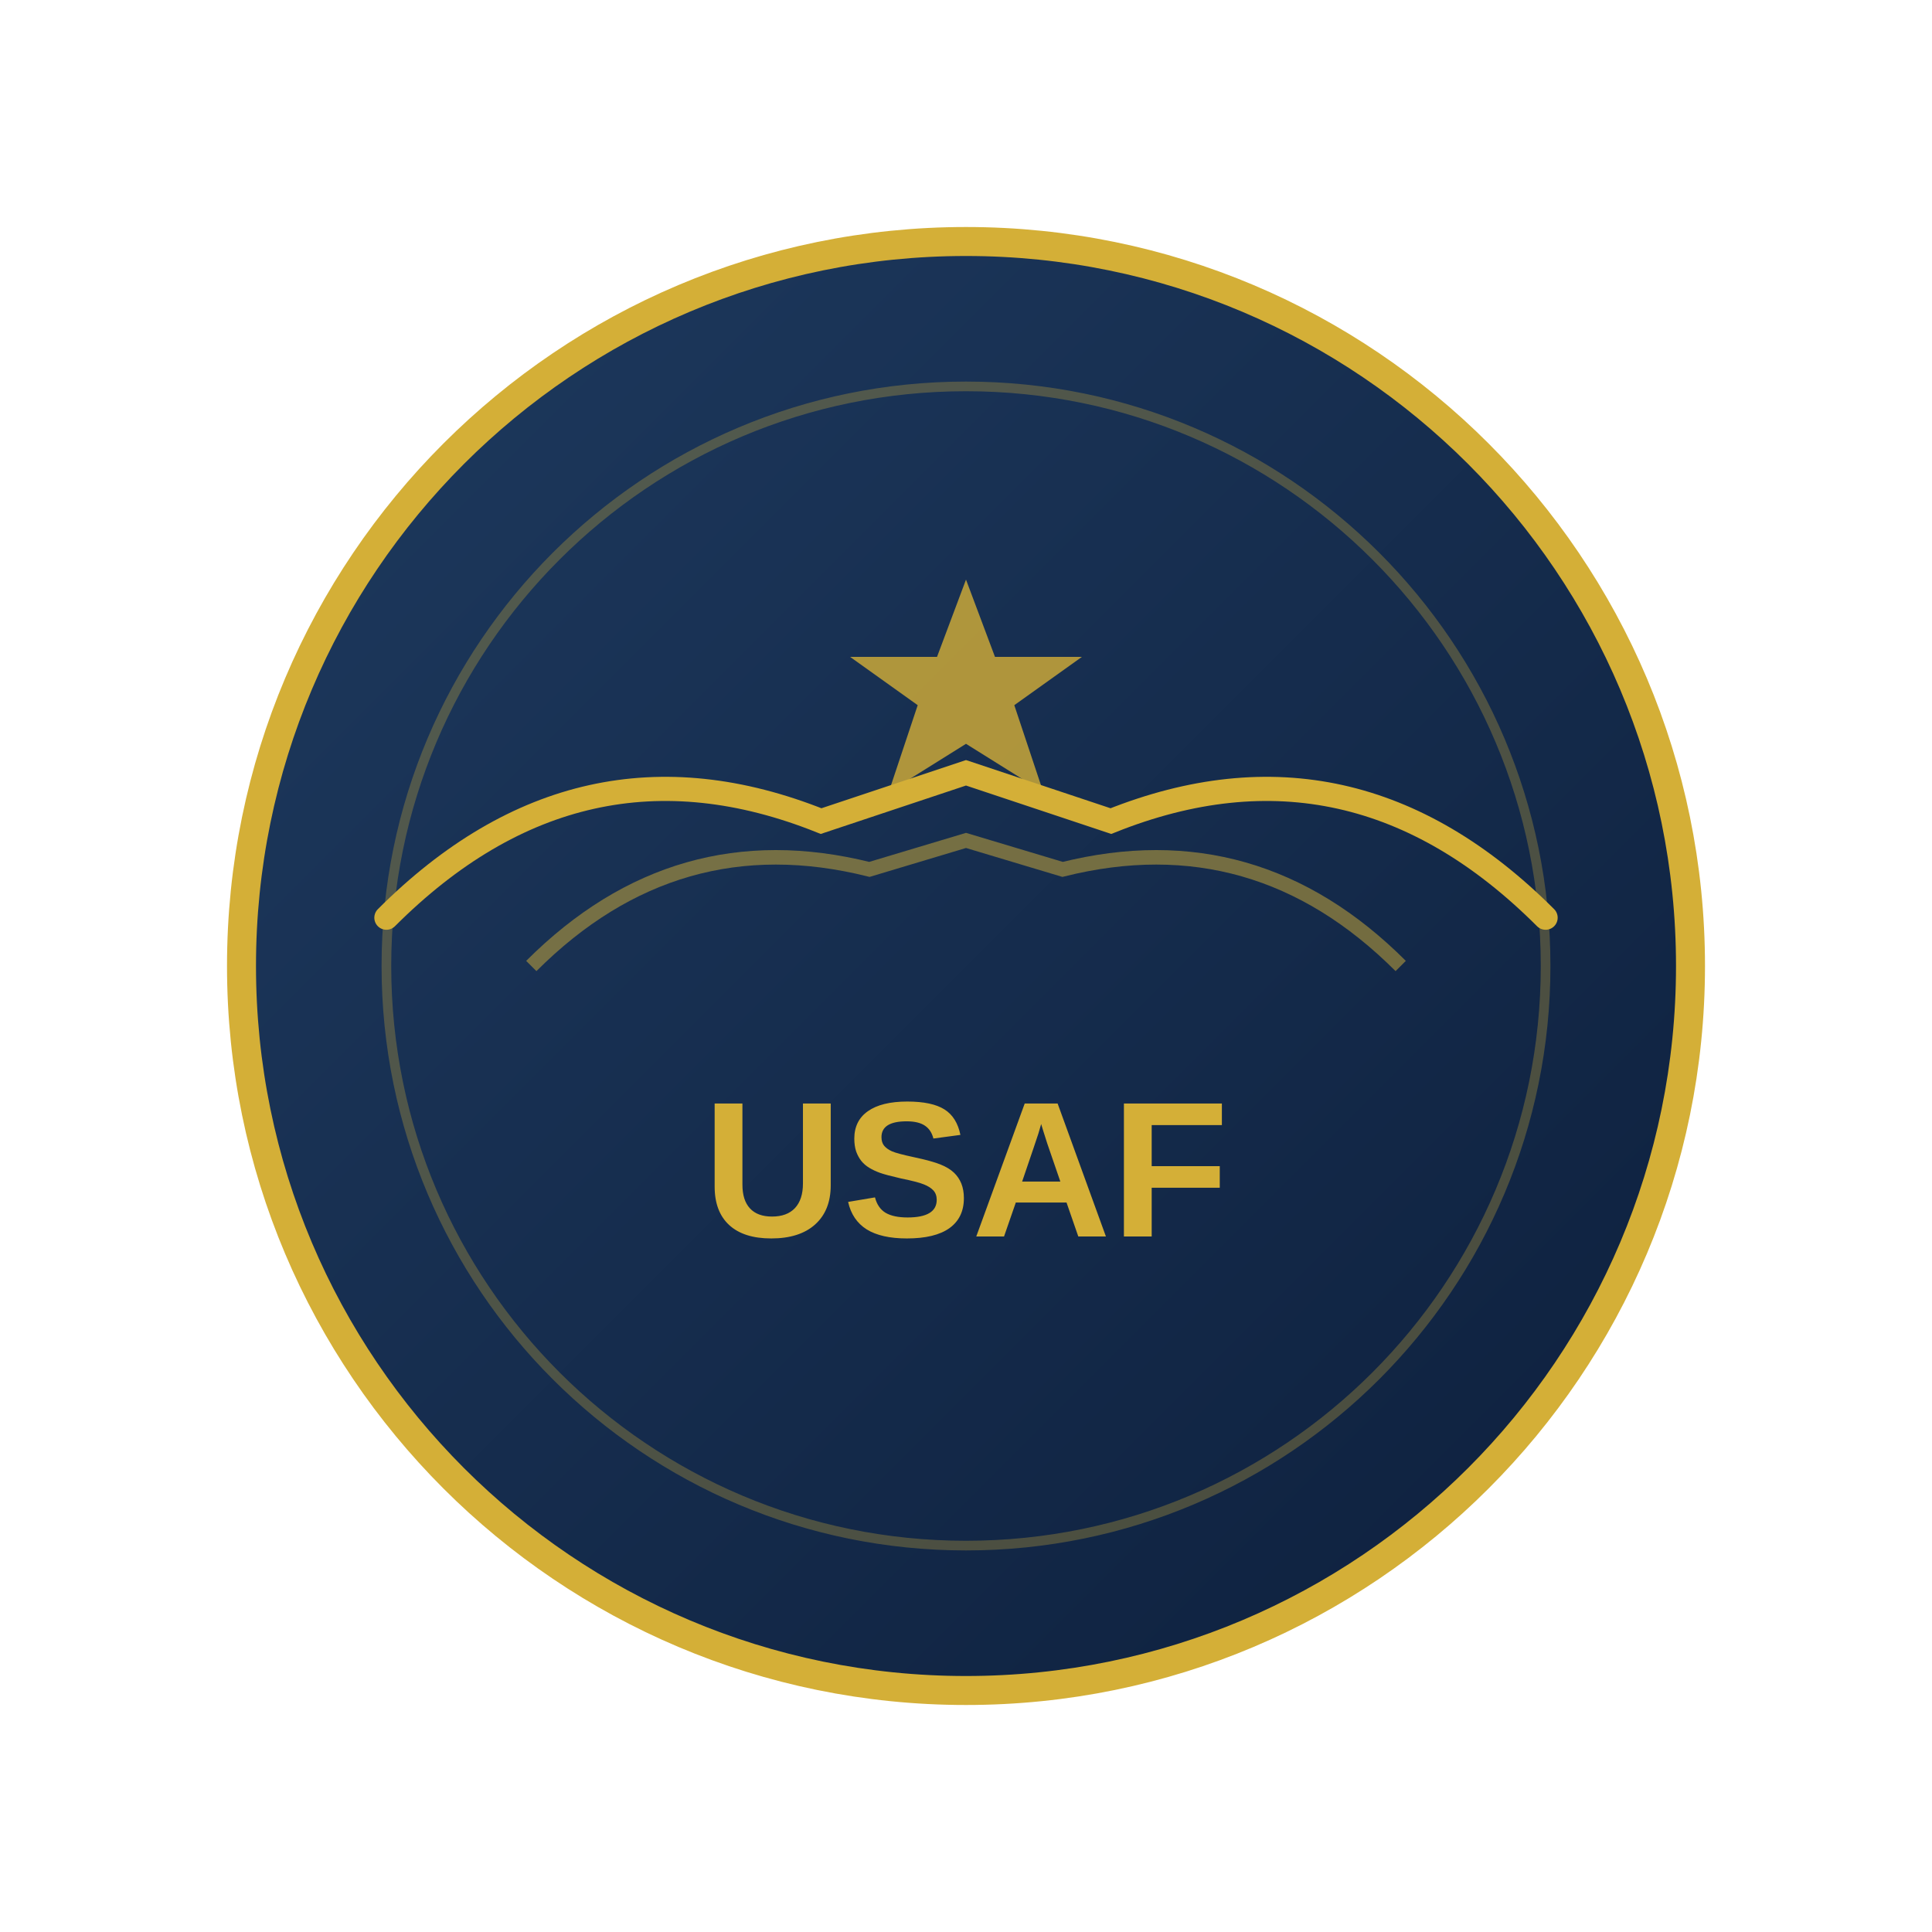
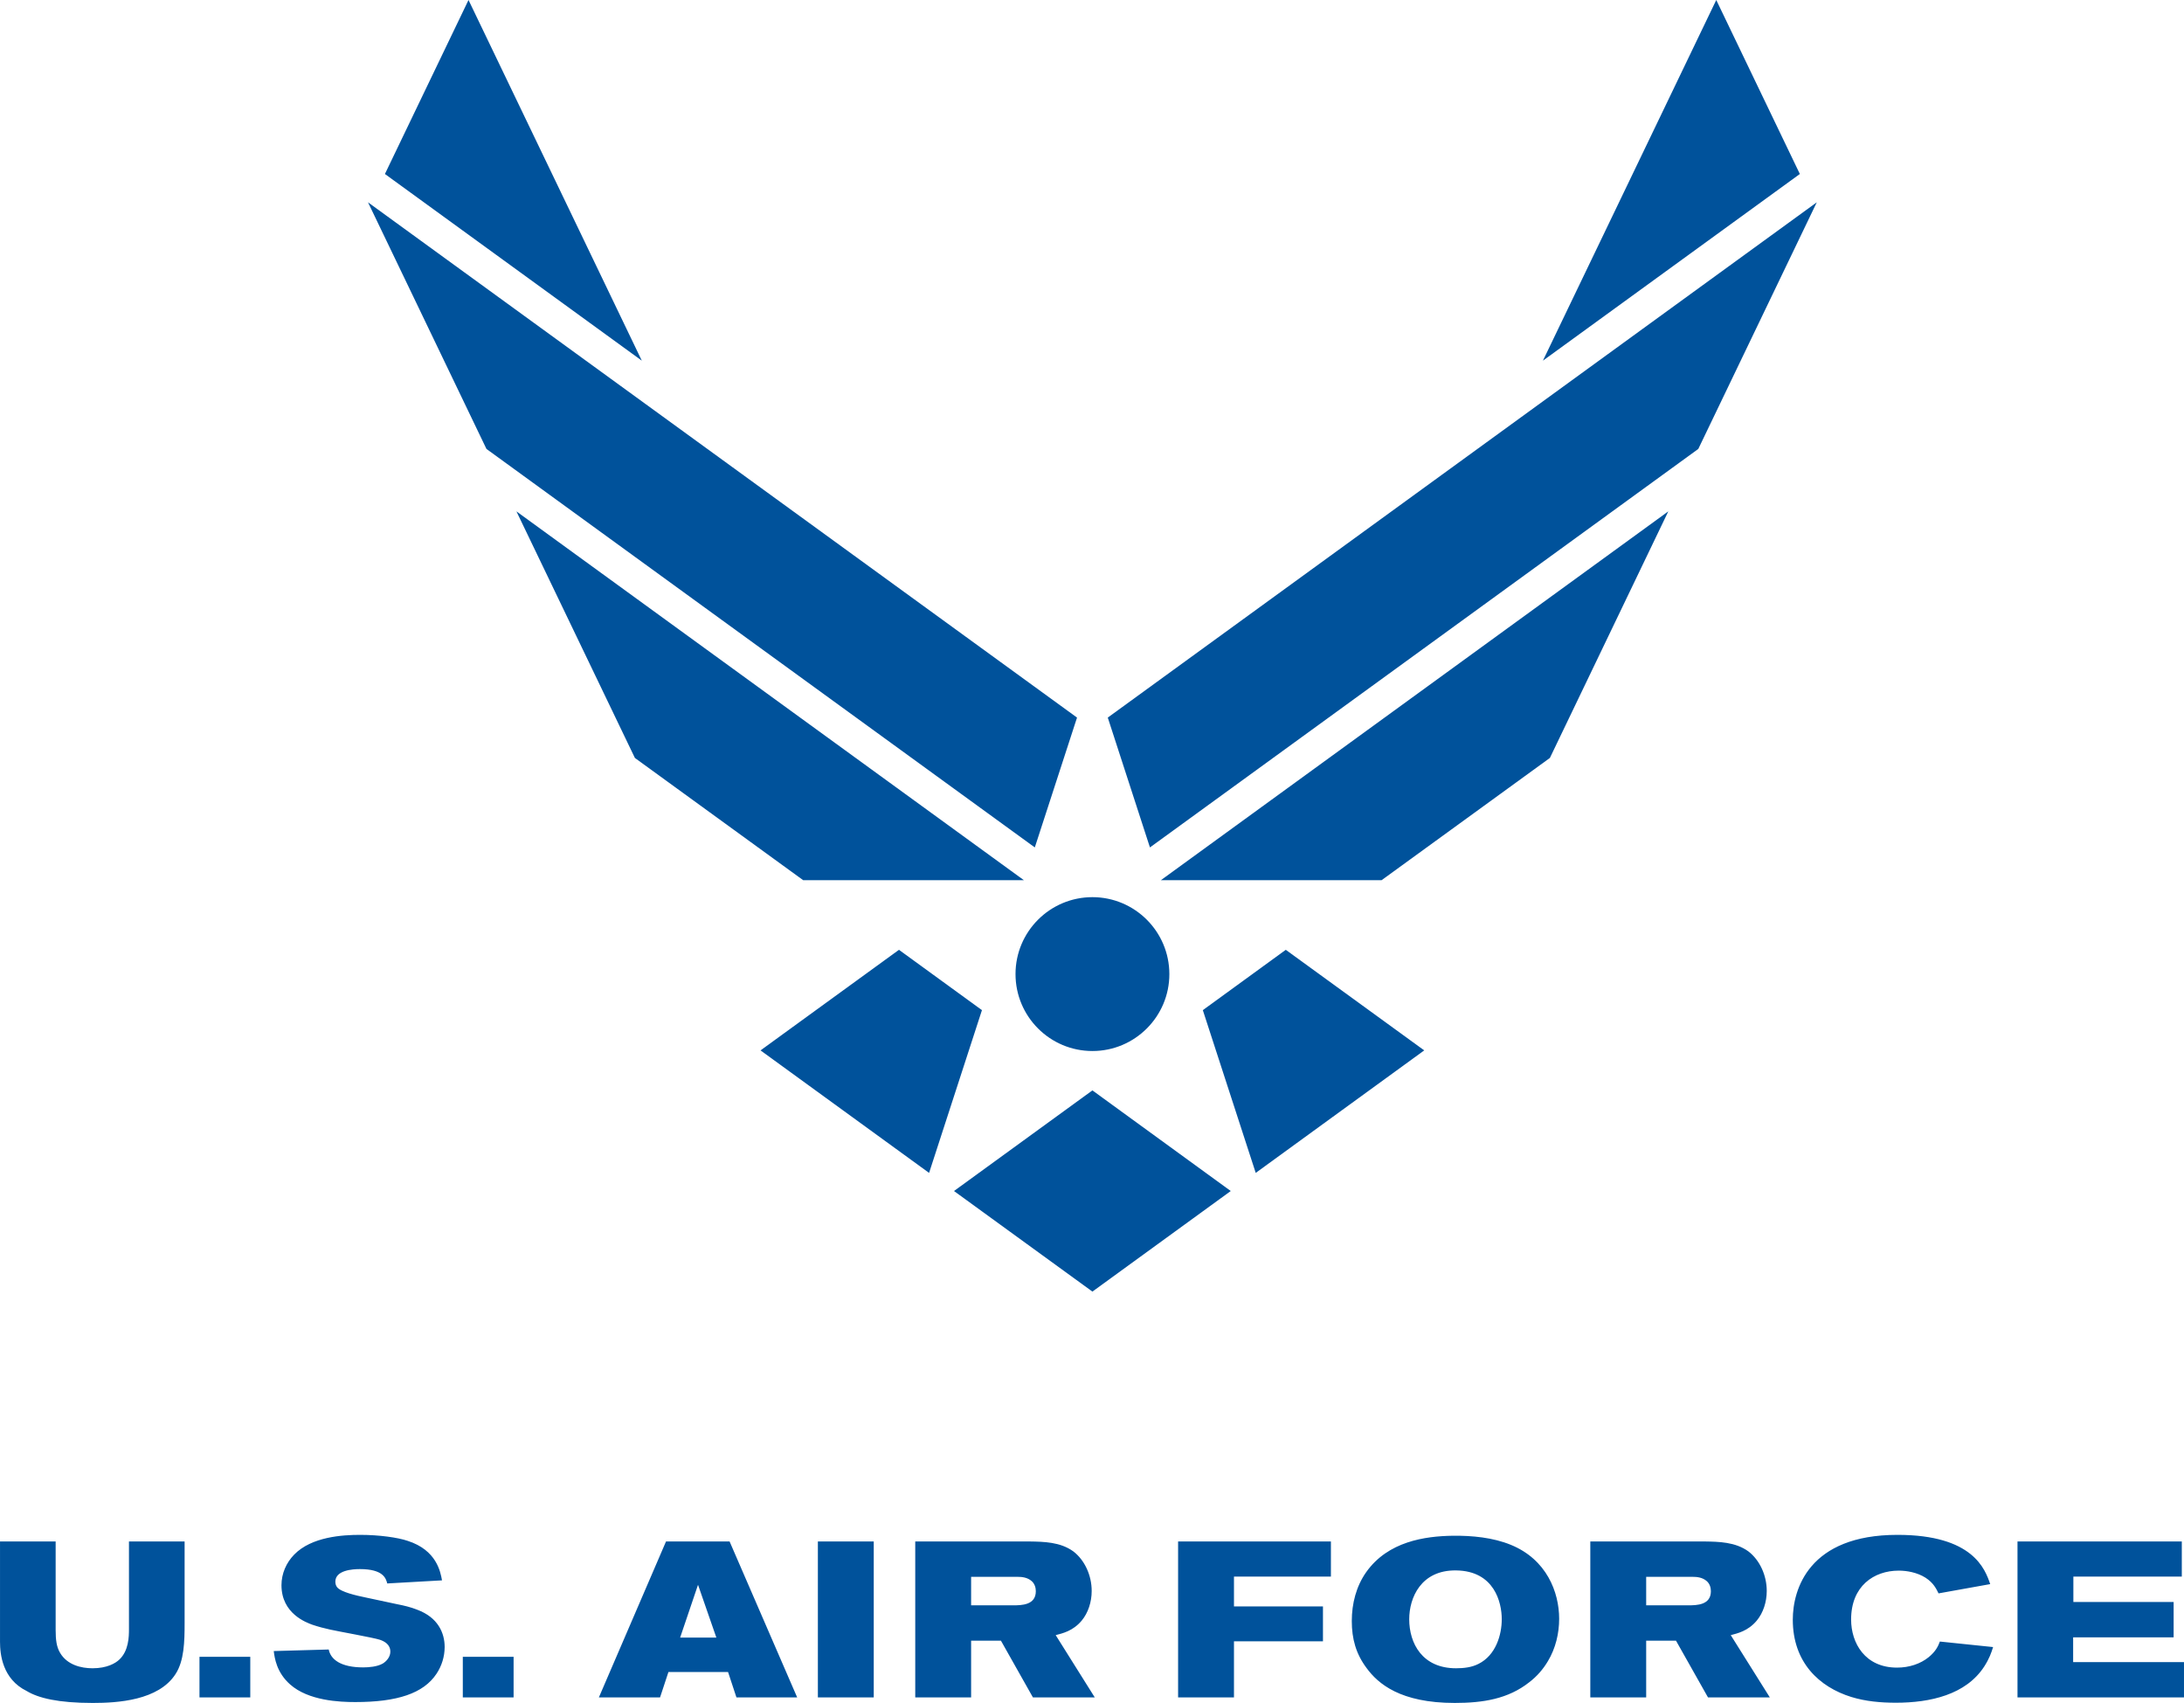
- <svg xmlns="http://www.w3.org/2000/svg" viewBox="0 0 200 200">
-   <defs>
-     <linearGradient id="usaf-grad" x1="0%" y1="0%" x2="100%" y2="100%">
-       <stop offset="0%" style="stop-color:#1E3A5F;stop-opacity:1" />
-       <stop offset="100%" style="stop-color:#0D1F3C;stop-opacity:1" />
-     </linearGradient>
-   </defs>
-   <circle cx="100" cy="100" r="75" fill="url(#usaf-grad)" stroke="#D4AF37" stroke-width="3" />
-   <circle cx="100" cy="100" r="60" fill="none" stroke="#D4AF37" stroke-width="1" opacity="0.3" />
-   <path d="M40 95 Q60 75 85 85 L100 80 L115 85 Q140 75 160 95" fill="none" stroke="#D4AF37" stroke-width="2.5" stroke-linecap="round" />
-   <path d="M55 100 Q70 85 90 90 L100 87 L110 90 Q130 85 145 100" fill="none" stroke="#D4AF37" stroke-width="1.5" opacity="0.5" />
-   <polygon points="100,60 103,68 112,68 105,73 108,82 100,77 92,82 95,73 88,68 97,68" fill="#D4AF37" opacity="0.8" />
-   <text x="100" y="128" text-anchor="middle" font-family="Arial,Helvetica,sans-serif" font-weight="bold" font-size="20" fill="#D4AF37">USAF</text>
+ <svg xmlns="http://www.w3.org/2000/svg" width="1280" height="997.862" viewBox="0 0 338.667 264.018">
+   <g transform="translate(-366.124 -495.668)">
+     <path clip-path="none" d="M50.009 66.692L36.33 56.749 13.512 73.325l27.784 20.189zm18.209 13.225L45.401 96.5l22.817 16.574L91.022 96.5zm-47.672-34.64h36.381l-83.651-60.783L-7.197 25.13zm38.177-5.401l6.959-21.398-116.873-84.919 19.525 40.644zM-6.056-40.342l-28.566-59.439-13.78 28.674zm106.148 97.091l-13.674 9.943 8.72 26.822 27.774-20.189zm-20.59-11.472h36.38l27.743-20.147 19.519-40.636zM187.62-66.441L70.751 18.478 77.7 39.876l90.39-65.673zm-2.791-4.666L171.05-99.781l-28.574 59.439z" fill="#00529b" transform="matrix(.940743 0 0 .940743 471.3461 589.5362)" />
+     <path fill="#00529b" d="M523.597 646.684c0-6.582 5.34-11.926 11.93-11.926a11.94 11.94 0 0 1 11.926 11.926c0 6.59-5.35 11.929-11.926 11.929a11.93 11.93 0 0 1-11.93-11.929zm-157.473 87.969h8.629v13.731c0 1.508.137 2.604.685 3.528 1.096 1.882 3.287 2.397 5.034 2.397 2.26 0 3.561-.787 4.143-1.336 1.471-1.369 1.507-3.561 1.507-4.725v-13.594h8.629v12.669c0 2.842-.067 5.821-1.403 7.877-2.637 4.108-9.006 4.485-12.841 4.485-5.376 0-8.423-.754-10.238-1.847-3.767-1.851-4.143-5.686-4.143-7.638v-15.548zm30.933 17.875h7.876v6.3h-7.876zm21.068-11.643c0 .343.102.651.274.857.582.754 3.013 1.3 4.349 1.575l4.964 1.06c1.062.206 2.089.447 3.117.857 3.218 1.199 4.247 3.596 4.247 5.787a7.52 7.52 0 0 1-1.267 4.143c-2.021 3.048-6.096 4.384-12.602 4.384-2.431 0-7.259-.205-10.1-2.739-2.089-1.85-2.398-4.075-2.534-5.17l8.526-.241c.308 1.576 1.917 2.774 5.342 2.774.891 0 2.157-.103 3.013-.581.582-.343 1.199-1.029 1.199-1.85 0-1.131-.924-1.611-1.609-1.85-1.062-.342-6.506-1.302-7.706-1.576a25.5 25.5 0 0 1-2.772-.754c-.924-.342-4.795-1.713-4.795-6.13 0-1.816.754-3.493 1.952-4.725 2.705-2.807 7.568-3.081 10.238-3.081 2.945 0 5.857.41 7.362.923 4.52 1.439 5.103 4.83 5.343 6.131l-8.492.48c-.206-.789-.617-2.227-4.247-2.227-1.131 0-3.802.172-3.802 1.953zm19.765 11.643h7.876v6.3h-7.876zm39.316-2.979h-5.615l2.773-8.184zm-18.217 9.279h9.486l1.301-3.939h9.246l1.301 3.939h9.418l-10.48-24.175H469.4zm42.625-24.175v24.175h-8.664v-24.175zm15.098 5.479h7.192c.65 0 1.54.067 2.225.686.446.411.617.992.617 1.541 0 2.157-2.192 2.191-3.528 2.191h-6.506zm-8.663 18.696h8.663v-8.8h4.623l4.964 8.8h9.589l-6.061-9.657c1.027-.274 2.671-.617 4.04-2.26.994-1.198 1.542-2.878 1.542-4.589 0-2.432-1.096-4.793-2.843-6.13-2.02-1.473-4.623-1.508-6.745-1.541h-17.773zm40.761-24.175h23.695v5.444h-15.032v4.623h13.799v5.41h-13.799v8.698h-8.664v-24.175zm43.098 4.485c5.923.069 7.089 4.931 7.089 7.568 0 2.43-.924 5.582-3.596 6.917-1.061.548-2.294.686-3.493.686-5.238 0-7.26-3.869-7.26-7.602 0-3.322 1.816-7.637 7.26-7.569zm-.514-5.376c-4.281.069-10.033.857-13.423 5.652-1.543 2.189-2.228 4.862-2.228 7.567 0 2.773.651 5.102 2.294 7.293 1.781 2.432 5.24 5.41 13.663 5.41 4.382 0 8.286-.614 11.574-3.218 1.163-.891 2.122-1.985 2.877-3.254 1.198-1.986 1.747-4.313 1.747-6.573 0-4.143-1.952-9.213-7.501-11.471-2.771-1.133-5.992-1.439-9.004-1.406zm29.998 6.37h7.192c.65 0 1.541.067 2.225.686.447.411.617.992.617 1.541 0 2.157-2.192 2.191-3.527 2.191h-6.507zm-8.664 18.696h8.664v-8.8h4.623l4.965 8.8h9.588l-6.062-9.657c1.028-.274 2.672-.617 4.041-2.26.994-1.198 1.541-2.878 1.541-4.589 0-2.432-1.095-4.793-2.842-6.13-2.02-1.473-4.622-1.508-6.744-1.541h-17.774zm40.442-12.087c0 3.664 2.156 7.466 7.122 7.466 1.882 0 3.628-.583 4.897-1.61 1.129-.926 1.472-1.711 1.746-2.433l8.251.856c-.274.891-.581 1.781-1.37 3.013-2.842 4.384-8.39 5.617-13.697 5.617-2.363 0-4.692-.207-6.917-.891-4.966-1.542-9.074-5.342-9.074-11.984 0-4.692 2.464-13.15 16.23-13.15 11.744 0 13.596 5.342 14.382 7.636l-8.012 1.438c-.341-.686-.754-1.611-2.021-2.432-1.302-.822-2.911-1.097-4.143-1.097-3.901 0-7.393 2.431-7.393 7.569zm51.28-12.088v5.444h-16.814v3.938h15.547v5.479h-15.582v3.835h17.189v5.479h-25.818v-24.175z" clip-path="none" />
+   </g>
</svg>
